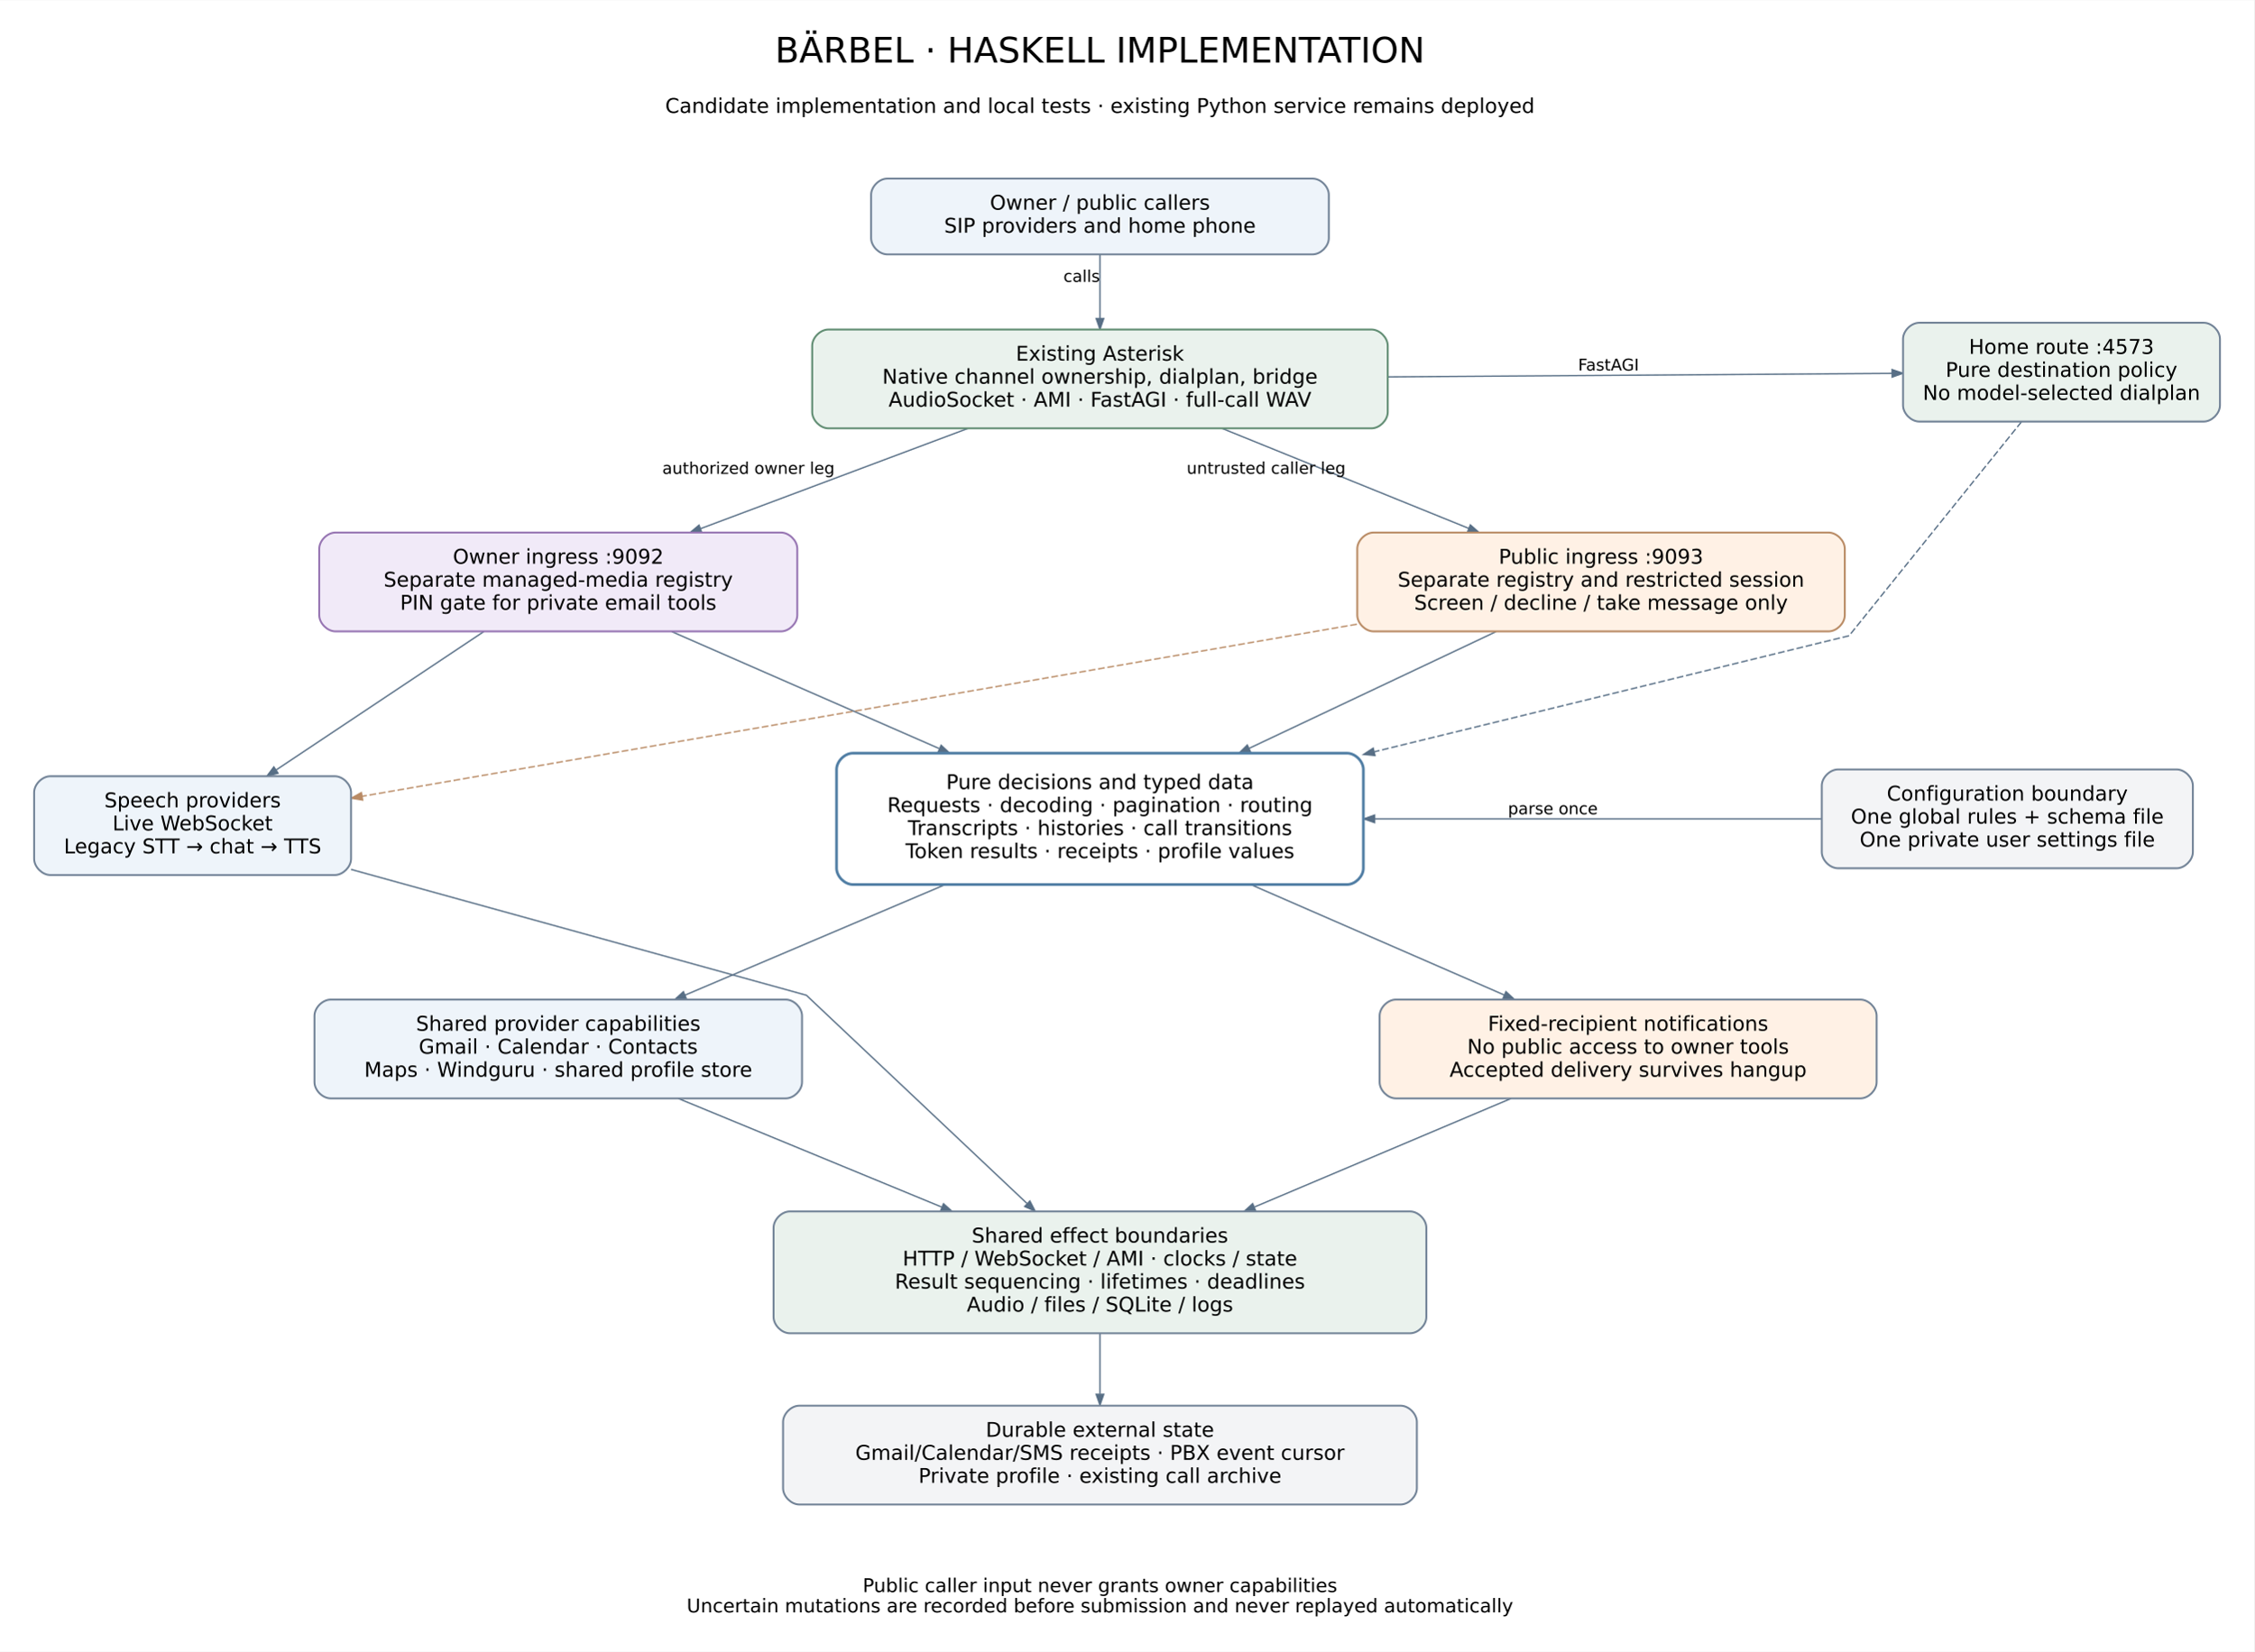
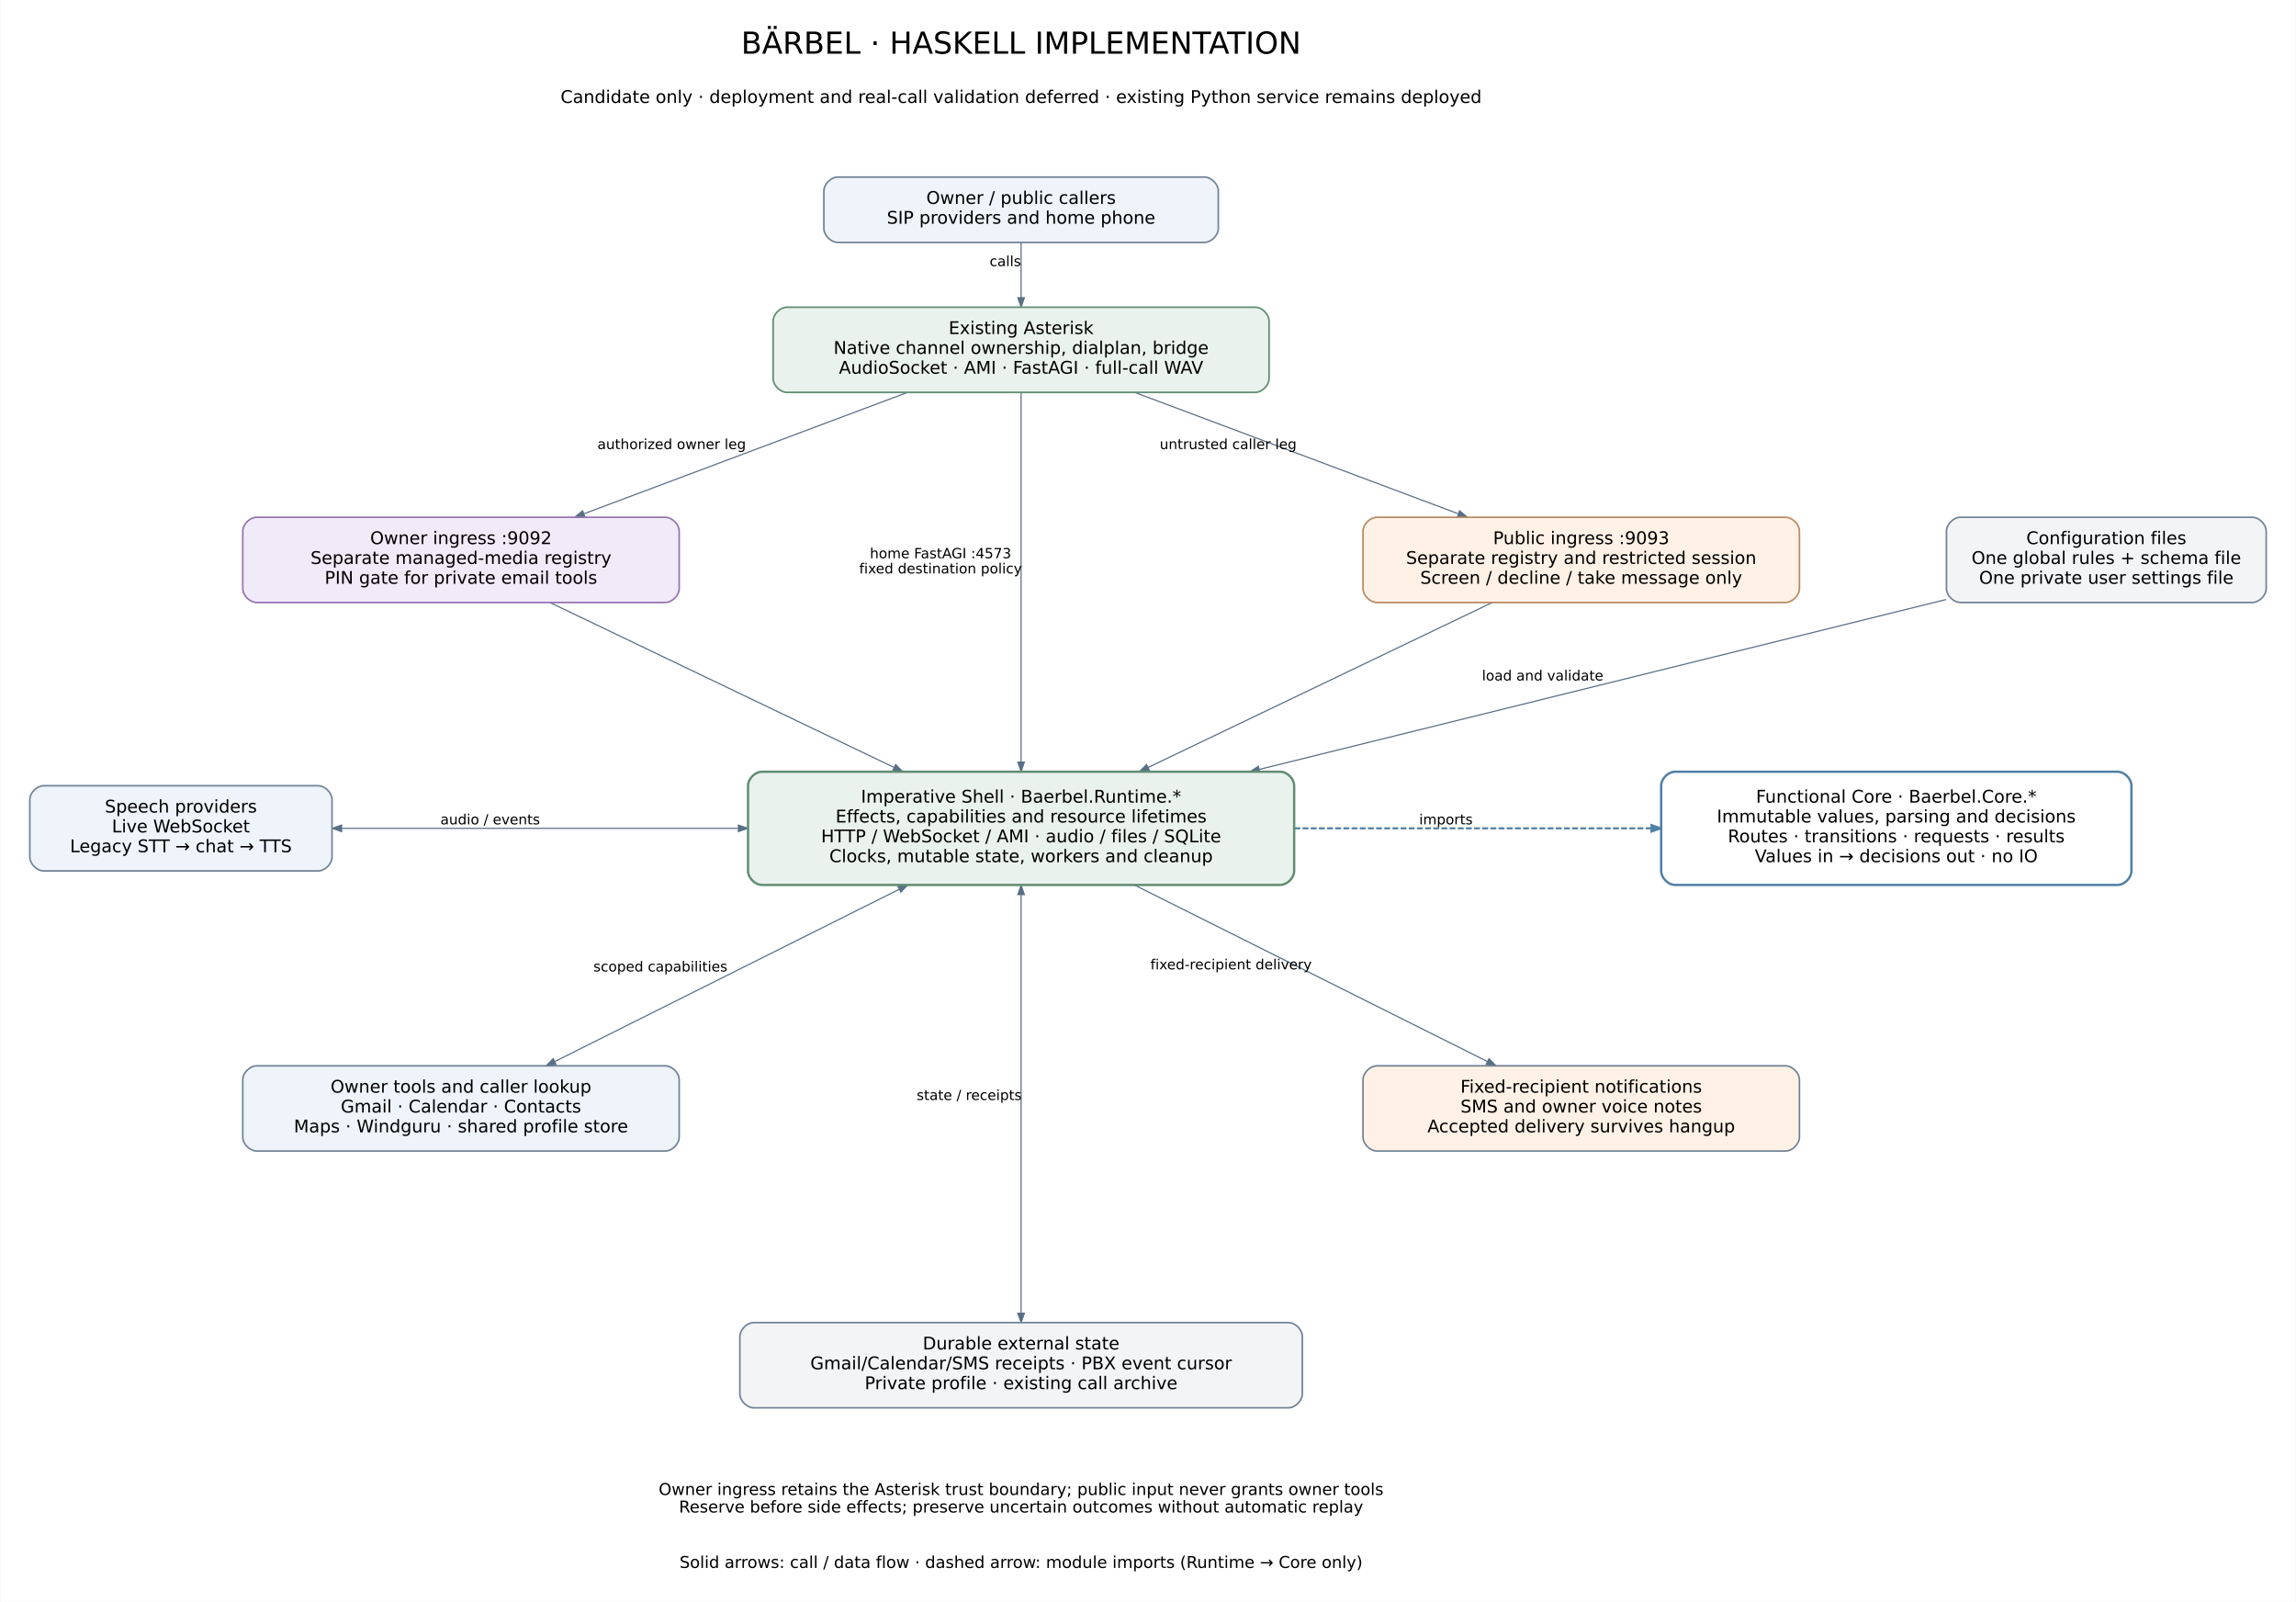
- <svg xmlns="http://www.w3.org/2000/svg" width="1664pt" height="1220pt" viewBox="0.00 0.00 1664.40 1219.90">
-   <g id="graph0" class="graph" transform="scale(1 1) rotate(0) translate(25.2 1194.7)">
-     <polygon fill="#ffffff" stroke="transparent" points="-25.2,25.2 -25.2,-1194.7 1639.2,-1194.7 1639.2,25.2 -25.2,25.2" />
+ <svg xmlns="http://www.w3.org/2000/svg" width="1967pt" height="1372pt" viewBox="0.00 0.00 1966.90 1372.40">
+   <g id="graph0" class="graph" transform="scale(1 1) rotate(0) translate(25.2 1347.2)">
+     <polygon fill="#ffffff" stroke="transparent" points="-25.2,25.2 -25.2,-1347.2 1941.7,-1347.2 1941.7,25.2 -25.2,25.2" />
    <g id="edge1" class="edge">
-       <path fill="none" stroke="#586f86" d="M787,-1006.87C787,-992.83 787,-975.51 787,-959.7" />
-       <polygon fill="#586f86" stroke="#586f86" points="789.8,-959.6 787,-951.6 784.2,-959.6 789.8,-959.6" />
-       <text text-anchor="middle" x="773.5" y="-986.68" font-family="DejaVu Sans" font-size="12.00">calls</text>
+       <path fill="none" stroke="#586f86" d="M849.5,-1139.37C849.5,-1125.33 849.5,-1108.01 849.5,-1092.2" />
+       <polygon fill="#586f86" stroke="#586f86" points="852.3,-1092.1 849.5,-1084.1 846.7,-1092.1 852.3,-1092.1" />
+       <text text-anchor="middle" x="836" y="-1119.18" font-family="DejaVu Sans" font-size="12.00">calls</text>
    </g>
    <g id="edge2" class="edge">
-       <path fill="none" stroke="#586f86" d="M689.66,-878.5C629.89,-856.09 553.35,-827.38 492.19,-804.45" />
-       <polygon fill="#586f86" stroke="#586f86" points="492.9,-801.72 484.43,-801.54 490.94,-806.97 492.9,-801.72" />
-       <text text-anchor="middle" x="527.42" y="-844.87" font-family="DejaVu Sans" font-size="12.00">authorized owner leg</text>
+       <path fill="none" stroke="#586f86" d="M752.08,-1010.97C671.64,-980.8 557.69,-938.07 475.09,-907.1" />
+       <polygon fill="#586f86" stroke="#586f86" points="475.67,-904.32 467.2,-904.14 473.7,-909.57 475.67,-904.32" />
+       <text text-anchor="middle" x="550.08" y="-962.43" font-family="DejaVu Sans" font-size="12.00">authorized owner leg</text>
    </g>
    <g id="edge3" class="edge">
-       <path fill="none" stroke="#586f86" d="M877.04,-878.5C932.21,-856.13 1002.84,-827.5 1059.35,-804.59" />
-       <polygon fill="#586f86" stroke="#586f86" points="1060.52,-807.14 1066.88,-801.54 1058.41,-801.95 1060.52,-807.14" />
-       <text text-anchor="middle" x="909.7" y="-844.94" font-family="DejaVu Sans" font-size="12.00">untrusted caller leg</text>
+       <path fill="none" stroke="#586f86" d="M946.92,-1010.97C1027.36,-980.8 1141.31,-938.07 1223.91,-907.1" />
+       <polygon fill="#586f86" stroke="#586f86" points="1225.3,-909.57 1231.8,-904.14 1223.33,-904.32 1225.3,-909.57" />
+       <text text-anchor="middle" x="1026.92" y="-962.43" font-family="DejaVu Sans" font-size="12.00">untrusted caller leg</text>
    </g>
    <g id="edge4" class="edge">
-       <path fill="none" stroke="#586f86" d="M999.54,-916.5C1120.86,-917.35 1268.79,-918.39 1371.66,-919.12" />
-       <polygon fill="#586f86" stroke="#586f86" points="1371.89,-921.92 1379.91,-919.18 1371.93,-916.32 1371.89,-921.92" />
-       <text text-anchor="middle" x="1162.6" y="-921.21" font-family="DejaVu Sans" font-size="12.00">FastAGI</text>
+       <path fill="none" stroke="#586f86" d="M849.5,-1010.75C849.5,-938.97 849.5,-779.68 849.5,-694.24" />
+       <polygon fill="#586f86" stroke="#586f86" points="852.3,-694.21 849.5,-686.21 846.7,-694.21 852.3,-694.21" />
+       <text text-anchor="middle" x="780.5" y="-868.9" font-family="DejaVu Sans" font-size="12.00">home FastAGI :4573</text>
+       <text text-anchor="middle" x="780.5" y="-855.9" font-family="DejaVu Sans" font-size="12.00">fixed destination policy</text>
    </g>
    <g id="edge5" class="edge">
-       <path fill="none" stroke="#586f86" d="M470.85,-728.31C528.09,-703.27 604.75,-669.74 668.24,-641.96" />
-       <polygon fill="#586f86" stroke="#586f86" points="669.71,-644.37 675.92,-638.6 667.47,-639.24 669.71,-644.37" />
+       <path fill="none" stroke="#586f86" d="M445.82,-830.93C525.4,-792.8 650.84,-732.69 740.77,-689.6" />
+       <polygon fill="#586f86" stroke="#586f86" points="741.99,-692.12 747.99,-686.14 739.57,-687.07 741.99,-692.12" />
+     </g>
+     <g id="edge6" class="edge">
+       <path fill="none" stroke="#586f86" d="M1253.18,-830.93C1173.6,-792.8 1048.16,-732.69 958.23,-689.6" />
+       <polygon fill="#586f86" stroke="#586f86" points="959.43,-687.07 951.01,-686.14 957.01,-692.12 959.43,-687.07" />
+     </g>
+     <g id="edge7" class="edge">
+       <path fill="none" stroke="#527fa5" stroke-width="1.8" stroke-dasharray="5,2" d="M1083.72,-637.5C1181.55,-637.5 1294.33,-637.5 1389.44,-637.5" />
+       <polygon fill="#527fa5" stroke="#527fa5" stroke-width="1.8" points="1389.71,-640.3 1397.71,-637.5 1389.71,-634.7 1389.71,-640.3" />
+       <text text-anchor="middle" x="1213.58" y="-640.9" font-family="DejaVu Sans" font-size="12.00">imports</text>
    </g>
    <g id="edge8" class="edge">
-       <path fill="none" stroke="#586f86" d="M332.04,-728.36C287.51,-698.67 224.8,-656.86 178.58,-626.05" />
-       <polygon fill="#586f86" stroke="#586f86" points="180.1,-623.7 171.89,-621.59 176.99,-628.36 180.1,-623.7" />
-     </g>
-     <g id="edge6" class="edge">
-       <path fill="none" stroke="#586f86" d="M1079.44,-728.31C1026.6,-703.32 955.87,-669.87 897.21,-642.13" />
-       <polygon fill="#586f86" stroke="#586f86" points="898.18,-639.49 889.75,-638.6 895.79,-644.55 898.18,-639.49" />
+       <path fill="none" stroke="#586f86" d="M606.89,-637.5C493.71,-637.5 363.14,-637.5 267.19,-637.5" />
+       <polygon fill="#586f86" stroke="#586f86" points="607.24,-640.3 615.24,-637.5 607.24,-634.7 607.24,-640.3" />
+       <polygon fill="#586f86" stroke="#586f86" points="267.18,-634.7 259.18,-637.5 267.18,-640.3 267.18,-634.7" />
+       <text text-anchor="middle" x="394.54" y="-640.9" font-family="DejaVu Sans" font-size="12.00">audio / events</text>
    </g>
    <g id="edge9" class="edge">
-       <path fill="none" stroke="#b98b65" stroke-dasharray="5,2" d="M976.74,-733.8C766.73,-697.45 425.26,-638.35 242.25,-606.68" />
-       <polygon fill="#b98b65" stroke="#b98b65" points="242.56,-603.89 234.2,-605.28 241.6,-609.41 242.56,-603.89" />
-     </g>
-     <g id="edge7" class="edge">
-       <path fill="none" stroke="#586f86" stroke-dasharray="5,2" d="M1467.51,-883.38C1422.09,-826.98 1340.2,-725.3 1340.2,-725.3 1340.2,-725.3 1147.54,-678.18 989.62,-639.56" />
-       <polygon fill="#586f86" stroke="#586f86" points="990.08,-636.79 981.65,-637.61 988.75,-642.23 990.08,-636.79" />
+       <path fill="none" stroke="#586f86" d="M745.03,-585.26C656.31,-540.9 530.84,-478.17 449.81,-437.66" />
+       <polygon fill="#586f86" stroke="#586f86" points="743.96,-587.86 752.36,-588.93 746.46,-582.85 743.96,-587.86" />
+       <polygon fill="#586f86" stroke="#586f86" points="451.01,-435.12 442.6,-434.05 448.5,-440.13 451.01,-435.12" />
+       <text text-anchor="middle" x="540.42" y="-514.86" font-family="DejaVu Sans" font-size="12.00">scoped capabilities</text>
    </g>
    <g id="edge10" class="edge">
-       <path fill="none" stroke="#586f86" d="M672.64,-541.4C611.88,-515.57 538.11,-484.22 480.76,-459.85" />
-       <polygon fill="#586f86" stroke="#586f86" points="481.59,-457.16 473.14,-456.61 479.4,-462.31 481.59,-457.16" />
+       <path fill="none" stroke="#586f86" d="M946.64,-588.93C1035.67,-544.41 1165.96,-479.27 1249.24,-437.63" />
+       <polygon fill="#586f86" stroke="#586f86" points="1250.5,-440.13 1256.4,-434.05 1247.99,-435.12 1250.5,-440.13" />
+       <text text-anchor="middle" x="1029.44" y="-516.68" font-family="DejaVu Sans" font-size="12.00">fixed-recipient delivery</text>
    </g>
    <g id="edge11" class="edge">
-       <path fill="none" stroke="#586f86" d="M898.5,-541.4C957.74,-515.57 1029.67,-484.22 1085.58,-459.85" />
-       <polygon fill="#586f86" stroke="#586f86" points="1086.8,-462.37 1093.02,-456.61 1084.56,-457.24 1086.8,-462.37" />
-     </g>
-     <g id="edge15" class="edge">
-       <path fill="none" stroke="#586f86" d="M234,-552.65C368.29,-515.52 570.2,-459.7 570.2,-459.7 570.2,-459.7 668.84,-366.56 733.05,-305.94" />
-       <polygon fill="#586f86" stroke="#586f86" points="735.26,-307.7 739.15,-300.18 731.41,-303.63 735.26,-307.7" />
-     </g>
-     <g id="edge13" class="edge">
-       <path fill="none" stroke="#586f86" d="M475.77,-383.38C533.06,-359.75 608.19,-328.76 670.28,-303.15" />
-       <polygon fill="#586f86" stroke="#586f86" points="671.46,-305.69 677.79,-300.05 669.33,-300.51 671.46,-305.69" />
-     </g>
-     <g id="edge14" class="edge">
-       <path fill="none" stroke="#586f86" d="M1090.45,-383.38C1034.71,-359.8 961.64,-328.89 901.17,-303.3" />
-       <polygon fill="#586f86" stroke="#586f86" points="901.94,-300.59 893.48,-300.05 899.76,-305.75 901.94,-300.59" />
-     </g>
-     <g id="edge16" class="edge">
-       <path fill="none" stroke="#586f86" d="M787,-209.67C787,-195.33 787,-179.48 787,-165.15" />
-       <polygon fill="#586f86" stroke="#586f86" points="789.8,-164.91 787,-156.91 784.2,-164.91 789.8,-164.91" />
+       <path fill="none" stroke="#586f86" d="M849.5,-580.58C849.5,-487.86 849.5,-306.14 849.5,-222.09" />
+       <polygon fill="#586f86" stroke="#586f86" points="846.7,-580.71 849.5,-588.71 852.3,-580.71 846.7,-580.71" />
+       <polygon fill="#586f86" stroke="#586f86" points="852.3,-222.03 849.5,-214.03 846.7,-222.03 852.3,-222.03" />
+       <text text-anchor="middle" x="805" y="-404.73" font-family="DejaVu Sans" font-size="12.00">state / receipts</text>
    </g>
    <g id="edge12" class="edge">
-       <path fill="none" stroke="#586f86" d="M1319.8,-590C1224.84,-590 1096.84,-590 990.1,-590" />
-       <polygon fill="#586f86" stroke="#586f86" points="989.81,-587.2 981.81,-590 989.81,-592.8 989.81,-587.2" />
-       <text text-anchor="middle" x="1121.45" y="-593.4" font-family="DejaVu Sans" font-size="12.00">parse once</text>
+       <path fill="none" stroke="#586f86" d="M1642.28,-833.56C1486.94,-795.15 1232.32,-732.18 1053.65,-687.99" />
+       <polygon fill="#586f86" stroke="#586f86" points="1054.17,-685.23 1045.73,-686.03 1052.83,-690.67 1054.17,-685.23" />
+       <text text-anchor="middle" x="1296.46" y="-764.18" font-family="DejaVu Sans" font-size="12.00">load and validate</text>
    </g>
    <g id="node1" class="node">
-       <text text-anchor="middle" x="787" y="-1148.7" font-family="DejaVu Sans" font-size="26.00">BÄRBEL · HASKELL IMPLEMENTATION</text>
+       <text text-anchor="middle" x="849.5" y="-1301.2" font-family="DejaVu Sans" font-size="26.00">BÄRBEL · HASKELL IMPLEMENTATION</text>
    </g>
    <g id="node2" class="node">
-       <text text-anchor="middle" x="787" y="-1111.5" font-family="DejaVu Sans" font-size="15.00">Candidate implementation and local tests · existing Python service remains deployed</text>
+       <text text-anchor="middle" x="849.5" y="-1259" font-family="DejaVu Sans" font-size="15.00">Candidate only · deployment and real-call validation deferred · existing Python service remains deployed</text>
    </g>
    <g id="node3" class="node">
-       <path fill="#eef4fa" stroke="#728397" stroke-width="1.4" d="M944,-1063C944,-1063 630,-1063 630,-1063 624,-1063 618,-1057 618,-1051 618,-1051 618,-1019 618,-1019 618,-1013 624,-1007 630,-1007 630,-1007 944,-1007 944,-1007 950,-1007 956,-1013 956,-1019 956,-1019 956,-1051 956,-1051 956,-1057 950,-1063 944,-1063" />
-       <text text-anchor="middle" x="787" y="-1040" font-family="DejaVu Sans" font-size="15.00">Owner / public callers</text>
-       <text text-anchor="middle" x="787" y="-1023" font-family="DejaVu Sans" font-size="15.00">SIP providers and home phone</text>
+       <path fill="#eef4fa" stroke="#728397" stroke-width="1.4" d="M1006.5,-1195.5C1006.5,-1195.5 692.5,-1195.5 692.5,-1195.5 686.5,-1195.5 680.5,-1189.5 680.5,-1183.5 680.5,-1183.5 680.5,-1151.5 680.5,-1151.5 680.5,-1145.5 686.5,-1139.5 692.5,-1139.5 692.5,-1139.5 1006.5,-1139.5 1006.5,-1139.5 1012.5,-1139.5 1018.5,-1145.5 1018.5,-1151.5 1018.5,-1151.5 1018.5,-1183.5 1018.5,-1183.5 1018.5,-1189.5 1012.5,-1195.5 1006.5,-1195.5" />
+       <text text-anchor="middle" x="849.5" y="-1172.5" font-family="DejaVu Sans" font-size="15.00">Owner / public callers</text>
+       <text text-anchor="middle" x="849.5" y="-1155.5" font-family="DejaVu Sans" font-size="15.00">SIP providers and home phone</text>
    </g>
    <g id="node4" class="node">
-       <path fill="#eaf2ed" stroke="#618d73" stroke-width="1.4" d="M987.5,-951.5C987.5,-951.5 586.5,-951.5 586.5,-951.5 580.5,-951.5 574.5,-945.5 574.5,-939.5 574.5,-939.5 574.5,-890.5 574.5,-890.5 574.5,-884.5 580.5,-878.5 586.5,-878.5 586.5,-878.5 987.5,-878.5 987.5,-878.5 993.5,-878.5 999.5,-884.5 999.5,-890.5 999.5,-890.5 999.5,-939.5 999.5,-939.5 999.5,-945.5 993.5,-951.5 987.5,-951.5" />
-       <text text-anchor="middle" x="787" y="-928.5" font-family="DejaVu Sans" font-size="15.00">Existing Asterisk</text>
-       <text text-anchor="middle" x="787" y="-911.5" font-family="DejaVu Sans" font-size="15.00">Native channel ownership, dialplan, bridge</text>
-       <text text-anchor="middle" x="787" y="-894.5" font-family="DejaVu Sans" font-size="15.00">AudioSocket · AMI · FastAGI · full-call WAV</text>
+       <path fill="#eaf2ed" stroke="#618d73" stroke-width="1.4" d="M1050,-1084C1050,-1084 649,-1084 649,-1084 643,-1084 637,-1078 637,-1072 637,-1072 637,-1023 637,-1023 637,-1017 643,-1011 649,-1011 649,-1011 1050,-1011 1050,-1011 1056,-1011 1062,-1017 1062,-1023 1062,-1023 1062,-1072 1062,-1072 1062,-1078 1056,-1084 1050,-1084" />
+       <text text-anchor="middle" x="849.5" y="-1061" font-family="DejaVu Sans" font-size="15.00">Existing Asterisk</text>
+       <text text-anchor="middle" x="849.5" y="-1044" font-family="DejaVu Sans" font-size="15.00">Native channel ownership, dialplan, bridge</text>
+       <text text-anchor="middle" x="849.5" y="-1027" font-family="DejaVu Sans" font-size="15.00">AudioSocket · AMI · FastAGI · full-call WAV</text>
    </g>
    <g id="node5" class="node">
-       <path fill="#f1eaf8" stroke="#9674b2" stroke-width="1.4" d="M551.5,-801.5C551.5,-801.5 222.5,-801.5 222.5,-801.5 216.5,-801.5 210.5,-795.5 210.5,-789.5 210.5,-789.5 210.5,-740.5 210.5,-740.5 210.5,-734.5 216.5,-728.5 222.5,-728.5 222.5,-728.5 551.5,-728.5 551.5,-728.5 557.5,-728.5 563.5,-734.5 563.5,-740.5 563.5,-740.5 563.5,-789.5 563.5,-789.5 563.5,-795.5 557.5,-801.5 551.5,-801.5" />
-       <text text-anchor="middle" x="387" y="-778.5" font-family="DejaVu Sans" font-size="15.00">Owner ingress :9092</text>
-       <text text-anchor="middle" x="387" y="-761.5" font-family="DejaVu Sans" font-size="15.00">Separate managed-media registry</text>
-       <text text-anchor="middle" x="387" y="-744.5" font-family="DejaVu Sans" font-size="15.00">PIN gate for private email tools</text>
+       <path fill="#f1eaf8" stroke="#9674b2" stroke-width="1.4" d="M544.5,-904C544.5,-904 194.5,-904 194.5,-904 188.5,-904 182.5,-898 182.5,-892 182.5,-892 182.5,-843 182.5,-843 182.5,-837 188.5,-831 194.5,-831 194.5,-831 544.5,-831 544.5,-831 550.5,-831 556.5,-837 556.5,-843 556.5,-843 556.5,-892 556.5,-892 556.5,-898 550.5,-904 544.5,-904" />
+       <text text-anchor="middle" x="369.5" y="-881" font-family="DejaVu Sans" font-size="15.00">Owner ingress :9092</text>
+       <text text-anchor="middle" x="369.5" y="-864" font-family="DejaVu Sans" font-size="15.00">Separate managed-media registry</text>
+       <text text-anchor="middle" x="369.5" y="-847" font-family="DejaVu Sans" font-size="15.00">PIN gate for private email tools</text>
    </g>
    <g id="node6" class="node">
-       <path fill="#fff1e5" stroke="#b98b65" stroke-width="1.4" d="M1325,-801.5C1325,-801.5 989,-801.5 989,-801.5 983,-801.5 977,-795.5 977,-789.5 977,-789.5 977,-740.5 977,-740.5 977,-734.5 983,-728.5 989,-728.5 989,-728.5 1325,-728.5 1325,-728.5 1331,-728.5 1337,-734.5 1337,-740.5 1337,-740.5 1337,-789.5 1337,-789.5 1337,-795.5 1331,-801.5 1325,-801.5" />
-       <text text-anchor="middle" x="1157" y="-778.5" font-family="DejaVu Sans" font-size="15.00">Public ingress :9093</text>
-       <text text-anchor="middle" x="1157" y="-761.5" font-family="DejaVu Sans" font-size="15.00">Separate registry and restricted session</text>
-       <text text-anchor="middle" x="1157" y="-744.5" font-family="DejaVu Sans" font-size="15.00">Screen / decline / take message only</text>
+       <path fill="#fff1e5" stroke="#b98b65" stroke-width="1.4" d="M1504.5,-904C1504.5,-904 1154.5,-904 1154.5,-904 1148.5,-904 1142.5,-898 1142.5,-892 1142.5,-892 1142.5,-843 1142.5,-843 1142.5,-837 1148.5,-831 1154.5,-831 1154.5,-831 1504.5,-831 1504.5,-831 1510.5,-831 1516.5,-837 1516.5,-843 1516.5,-843 1516.5,-892 1516.5,-892 1516.5,-898 1510.5,-904 1504.5,-904" />
+       <text text-anchor="middle" x="1329.5" y="-881" font-family="DejaVu Sans" font-size="15.00">Public ingress :9093</text>
+       <text text-anchor="middle" x="1329.5" y="-864" font-family="DejaVu Sans" font-size="15.00">Separate registry and restricted session</text>
+       <text text-anchor="middle" x="1329.5" y="-847" font-family="DejaVu Sans" font-size="15.00">Screen / decline / take message only</text>
    </g>
    <g id="node7" class="node">
-       <path fill="#eaf2ed" stroke="#728397" stroke-width="1.4" d="M1602,-956.5C1602,-956.5 1392,-956.5 1392,-956.5 1386,-956.5 1380,-950.5 1380,-944.5 1380,-944.5 1380,-895.5 1380,-895.5 1380,-889.5 1386,-883.5 1392,-883.5 1392,-883.5 1602,-883.5 1602,-883.5 1608,-883.5 1614,-889.5 1614,-895.5 1614,-895.5 1614,-944.5 1614,-944.5 1614,-950.5 1608,-956.5 1602,-956.5" />
-       <text text-anchor="middle" x="1497" y="-933.5" font-family="DejaVu Sans" font-size="15.00">Home route :4573</text>
-       <text text-anchor="middle" x="1497" y="-916.5" font-family="DejaVu Sans" font-size="15.00">Pure destination policy</text>
-       <text text-anchor="middle" x="1497" y="-899.5" font-family="DejaVu Sans" font-size="15.00">No model-selected dialplan</text>
+       <path fill="#eaf2ed" stroke="#618d73" stroke-width="2" d="M1071.5,-686C1071.5,-686 627.5,-686 627.5,-686 621.5,-686 615.5,-680 615.5,-674 615.5,-674 615.5,-601 615.5,-601 615.5,-595 621.5,-589 627.5,-589 627.5,-589 1071.5,-589 1071.5,-589 1077.5,-589 1083.5,-595 1083.5,-601 1083.5,-601 1083.5,-674 1083.5,-674 1083.5,-680 1077.5,-686 1071.5,-686" />
+       <text text-anchor="middle" x="849.5" y="-659.5" font-family="DejaVu Sans" font-size="15.00">Imperative Shell · Baerbel.Runtime.*</text>
+       <text text-anchor="middle" x="849.5" y="-642.5" font-family="DejaVu Sans" font-size="15.00">Effects, capabilities and resource lifetimes</text>
+       <text text-anchor="middle" x="849.5" y="-625.5" font-family="DejaVu Sans" font-size="15.00">HTTP / WebSocket / AMI · audio / files / SQLite</text>
+       <text text-anchor="middle" x="849.5" y="-608.5" font-family="DejaVu Sans" font-size="15.00">Clocks, mutable state, workers and cleanup</text>
    </g>
    <g id="node8" class="node">
-       <path fill="#ffffff" stroke="#527fa5" stroke-width="2" d="M969.5,-638.5C969.5,-638.5 604.5,-638.5 604.5,-638.5 598.5,-638.5 592.5,-632.5 592.5,-626.5 592.5,-626.5 592.5,-553.5 592.5,-553.5 592.5,-547.5 598.5,-541.5 604.5,-541.5 604.5,-541.5 969.5,-541.5 969.5,-541.5 975.5,-541.5 981.5,-547.5 981.5,-553.5 981.5,-553.5 981.5,-626.5 981.5,-626.5 981.5,-632.5 975.5,-638.5 969.5,-638.5" />
-       <text text-anchor="middle" x="787" y="-612" font-family="DejaVu Sans" font-size="15.00">Pure decisions and typed data</text>
-       <text text-anchor="middle" x="787" y="-595" font-family="DejaVu Sans" font-size="15.00">Requests · decoding · pagination · routing</text>
-       <text text-anchor="middle" x="787" y="-578" font-family="DejaVu Sans" font-size="15.00">Transcripts · histories · call transitions</text>
-       <text text-anchor="middle" x="787" y="-561" font-family="DejaVu Sans" font-size="15.00">Token results · receipts · profile values</text>
+       <path fill="#ffffff" stroke="#527fa5" stroke-width="2" d="M1789,-686C1789,-686 1410,-686 1410,-686 1404,-686 1398,-680 1398,-674 1398,-674 1398,-601 1398,-601 1398,-595 1404,-589 1410,-589 1410,-589 1789,-589 1789,-589 1795,-589 1801,-595 1801,-601 1801,-601 1801,-674 1801,-674 1801,-680 1795,-686 1789,-686" />
+       <text text-anchor="middle" x="1599.5" y="-659.5" font-family="DejaVu Sans" font-size="15.00">Functional Core · Baerbel.Core.*</text>
+       <text text-anchor="middle" x="1599.5" y="-642.5" font-family="DejaVu Sans" font-size="15.00">Immutable values, parsing and decisions</text>
+       <text text-anchor="middle" x="1599.5" y="-625.5" font-family="DejaVu Sans" font-size="15.00">Routes · transitions · requests · results</text>
+       <text text-anchor="middle" x="1599.5" y="-608.5" font-family="DejaVu Sans" font-size="15.00">Values in → decisions out · no IO</text>
    </g>
    <g id="node9" class="node">
-       <path fill="#eef4fa" stroke="#728397" stroke-width="1.4" d="M222,-621.5C222,-621.5 12,-621.5 12,-621.5 6,-621.5 0,-615.5 0,-609.5 0,-609.5 0,-560.5 0,-560.5 0,-554.5 6,-548.5 12,-548.5 12,-548.5 222,-548.5 222,-548.5 228,-548.5 234,-554.5 234,-560.5 234,-560.5 234,-609.5 234,-609.5 234,-615.5 228,-621.5 222,-621.5" />
-       <text text-anchor="middle" x="117" y="-598.5" font-family="DejaVu Sans" font-size="15.00">Speech providers</text>
-       <text text-anchor="middle" x="117" y="-581.5" font-family="DejaVu Sans" font-size="15.00">Live WebSocket</text>
-       <text text-anchor="middle" x="117" y="-564.5" font-family="DejaVu Sans" font-size="15.00">Legacy STT → chat → TTS</text>
+       <path fill="#eef4fa" stroke="#728397" stroke-width="1.4" d="M247,-674C247,-674 12,-674 12,-674 6,-674 0,-668 0,-662 0,-662 0,-613 0,-613 0,-607 6,-601 12,-601 12,-601 247,-601 247,-601 253,-601 259,-607 259,-613 259,-613 259,-662 259,-662 259,-668 253,-674 247,-674" />
+       <text text-anchor="middle" x="129.5" y="-651" font-family="DejaVu Sans" font-size="15.00">Speech providers</text>
+       <text text-anchor="middle" x="129.5" y="-634" font-family="DejaVu Sans" font-size="15.00">Live WebSocket</text>
+       <text text-anchor="middle" x="129.5" y="-617" font-family="DejaVu Sans" font-size="15.00">Legacy STT → chat → TTS</text>
    </g>
    <g id="node10" class="node">
-       <path fill="#eef4fa" stroke="#728397" stroke-width="1.4" d="M555,-456.5C555,-456.5 219,-456.5 219,-456.5 213,-456.5 207,-450.5 207,-444.5 207,-444.5 207,-395.5 207,-395.5 207,-389.5 213,-383.5 219,-383.5 219,-383.5 555,-383.5 555,-383.5 561,-383.5 567,-389.5 567,-395.5 567,-395.5 567,-444.5 567,-444.5 567,-450.5 561,-456.5 555,-456.5" />
-       <text text-anchor="middle" x="387" y="-433.5" font-family="DejaVu Sans" font-size="15.00">Shared provider capabilities</text>
-       <text text-anchor="middle" x="387" y="-416.5" font-family="DejaVu Sans" font-size="15.00">Gmail · Calendar · Contacts</text>
-       <text text-anchor="middle" x="387" y="-399.5" font-family="DejaVu Sans" font-size="15.00">Maps · Windguru · shared profile store</text>
+       <path fill="#eef4fa" stroke="#728397" stroke-width="1.4" d="M544.5,-434C544.5,-434 194.5,-434 194.5,-434 188.5,-434 182.5,-428 182.5,-422 182.5,-422 182.5,-373 182.5,-373 182.5,-367 188.5,-361 194.5,-361 194.5,-361 544.5,-361 544.5,-361 550.5,-361 556.5,-367 556.5,-373 556.5,-373 556.5,-422 556.5,-422 556.5,-428 550.5,-434 544.5,-434" />
+       <text text-anchor="middle" x="369.5" y="-411" font-family="DejaVu Sans" font-size="15.00">Owner tools and caller lookup</text>
+       <text text-anchor="middle" x="369.5" y="-394" font-family="DejaVu Sans" font-size="15.00">Gmail · Calendar · Contacts</text>
+       <text text-anchor="middle" x="369.5" y="-377" font-family="DejaVu Sans" font-size="15.00">Maps · Windguru · shared profile store</text>
    </g>
    <g id="node11" class="node">
-       <path fill="#fff1e5" stroke="#728397" stroke-width="1.4" d="M1348.5,-456.5C1348.5,-456.5 1005.5,-456.5 1005.5,-456.5 999.5,-456.5 993.5,-450.5 993.5,-444.5 993.5,-444.5 993.5,-395.5 993.5,-395.5 993.5,-389.5 999.5,-383.5 1005.5,-383.5 1005.5,-383.5 1348.5,-383.5 1348.5,-383.5 1354.5,-383.5 1360.5,-389.5 1360.5,-395.5 1360.5,-395.5 1360.5,-444.5 1360.5,-444.5 1360.5,-450.5 1354.5,-456.5 1348.5,-456.5" />
-       <text text-anchor="middle" x="1177" y="-433.5" font-family="DejaVu Sans" font-size="15.00">Fixed-recipient notifications</text>
-       <text text-anchor="middle" x="1177" y="-416.5" font-family="DejaVu Sans" font-size="15.00">No public access to owner tools</text>
-       <text text-anchor="middle" x="1177" y="-399.5" font-family="DejaVu Sans" font-size="15.00">Accepted delivery survives hangup</text>
+       <path fill="#fff1e5" stroke="#728397" stroke-width="1.4" d="M1504.5,-434C1504.5,-434 1154.5,-434 1154.5,-434 1148.5,-434 1142.5,-428 1142.5,-422 1142.5,-422 1142.5,-373 1142.5,-373 1142.5,-367 1148.5,-361 1154.5,-361 1154.5,-361 1504.5,-361 1504.5,-361 1510.5,-361 1516.5,-367 1516.5,-373 1516.5,-373 1516.5,-422 1516.5,-422 1516.5,-428 1510.5,-434 1504.5,-434" />
+       <text text-anchor="middle" x="1329.5" y="-411" font-family="DejaVu Sans" font-size="15.00">Fixed-recipient notifications</text>
+       <text text-anchor="middle" x="1329.5" y="-394" font-family="DejaVu Sans" font-size="15.00">SMS and owner voice notes</text>
+       <text text-anchor="middle" x="1329.5" y="-377" font-family="DejaVu Sans" font-size="15.00">Accepted delivery survives hangup</text>
    </g>
    <g id="node12" class="node">
-       <path fill="#eaf2ed" stroke="#728397" stroke-width="1.4" d="M1016,-300C1016,-300 558,-300 558,-300 552,-300 546,-294 546,-288 546,-288 546,-222 546,-222 546,-216 552,-210 558,-210 558,-210 1016,-210 1016,-210 1022,-210 1028,-216 1028,-222 1028,-222 1028,-288 1028,-288 1028,-294 1022,-300 1016,-300" />
-       <text text-anchor="middle" x="787" y="-277" font-family="DejaVu Sans" font-size="15.00">Shared effect boundaries</text>
-       <text text-anchor="middle" x="787" y="-260" font-family="DejaVu Sans" font-size="15.00">HTTP / WebSocket / AMI · clocks / state</text>
-       <text text-anchor="middle" x="787" y="-243" font-family="DejaVu Sans" font-size="15.00">Result sequencing · lifetimes · deadlines</text>
-       <text text-anchor="middle" x="787" y="-226" font-family="DejaVu Sans" font-size="15.00">Audio / files / SQLite / logs</text>
+       <path fill="#f3f4f6" stroke="#728397" stroke-width="1.4" d="M1078.5,-214C1078.5,-214 620.5,-214 620.5,-214 614.5,-214 608.5,-208 608.5,-202 608.5,-202 608.5,-153 608.5,-153 608.5,-147 614.5,-141 620.5,-141 620.5,-141 1078.5,-141 1078.5,-141 1084.5,-141 1090.5,-147 1090.5,-153 1090.5,-153 1090.5,-202 1090.5,-202 1090.5,-208 1084.5,-214 1078.5,-214" />
+       <text text-anchor="middle" x="849.5" y="-191" font-family="DejaVu Sans" font-size="15.00">Durable external state</text>
+       <text text-anchor="middle" x="849.5" y="-174" font-family="DejaVu Sans" font-size="15.00">Gmail/Calendar/SMS receipts · PBX event cursor</text>
+       <text text-anchor="middle" x="849.5" y="-157" font-family="DejaVu Sans" font-size="15.00">Private profile · existing call archive</text>
    </g>
    <g id="node13" class="node">
-       <path fill="#f3f4f6" stroke="#728397" stroke-width="1.4" d="M1009,-156.5C1009,-156.5 565,-156.5 565,-156.5 559,-156.5 553,-150.5 553,-144.5 553,-144.5 553,-95.5 553,-95.5 553,-89.5 559,-83.5 565,-83.5 565,-83.5 1009,-83.5 1009,-83.5 1015,-83.5 1021,-89.5 1021,-95.5 1021,-95.5 1021,-144.5 1021,-144.5 1021,-150.5 1015,-156.5 1009,-156.5" />
-       <text text-anchor="middle" x="787" y="-133.5" font-family="DejaVu Sans" font-size="15.00">Durable external state</text>
-       <text text-anchor="middle" x="787" y="-116.5" font-family="DejaVu Sans" font-size="15.00">Gmail/Calendar/SMS receipts · PBX event cursor</text>
-       <text text-anchor="middle" x="787" y="-99.5" font-family="DejaVu Sans" font-size="15.00">Private profile · existing call archive</text>
+       <path fill="#f3f4f6" stroke="#728397" stroke-width="1.4" d="M1904.5,-904C1904.5,-904 1654.5,-904 1654.5,-904 1648.5,-904 1642.5,-898 1642.5,-892 1642.5,-892 1642.5,-843 1642.5,-843 1642.5,-837 1648.5,-831 1654.5,-831 1654.5,-831 1904.5,-831 1904.5,-831 1910.5,-831 1916.5,-837 1916.5,-843 1916.5,-843 1916.5,-892 1916.5,-892 1916.5,-898 1910.5,-904 1904.5,-904" />
+       <text text-anchor="middle" x="1779.5" y="-881" font-family="DejaVu Sans" font-size="15.00">Configuration files</text>
+       <text text-anchor="middle" x="1779.5" y="-864" font-family="DejaVu Sans" font-size="15.00">One global rules + schema file</text>
+       <text text-anchor="middle" x="1779.5" y="-847" font-family="DejaVu Sans" font-size="15.00">One private user settings file</text>
    </g>
    <g id="node14" class="node">
-       <path fill="#f3f4f6" stroke="#728397" stroke-width="1.4" d="M1582,-626.5C1582,-626.5 1332,-626.5 1332,-626.5 1326,-626.5 1320,-620.5 1320,-614.5 1320,-614.5 1320,-565.5 1320,-565.5 1320,-559.5 1326,-553.5 1332,-553.5 1332,-553.5 1582,-553.5 1582,-553.5 1588,-553.5 1594,-559.5 1594,-565.5 1594,-565.5 1594,-614.5 1594,-614.5 1594,-620.5 1588,-626.5 1582,-626.5" />
-       <text text-anchor="middle" x="1457" y="-603.5" font-family="DejaVu Sans" font-size="15.00">Configuration boundary</text>
-       <text text-anchor="middle" x="1457" y="-586.5" font-family="DejaVu Sans" font-size="15.00">One global rules + schema file</text>
-       <text text-anchor="middle" x="1457" y="-569.5" font-family="DejaVu Sans" font-size="15.00">One private user settings file</text>
+       <text text-anchor="middle" x="849.5" y="-66.3" font-family="DejaVu Sans" font-size="14.00">Owner ingress retains the Asterisk trust boundary; public input never grants owner tools</text>
+       <text text-anchor="middle" x="849.5" y="-51.3" font-family="DejaVu Sans" font-size="14.00">Reserve before side effects; preserve uncertain outcomes without automatic replay</text>
    </g>
    <g id="node15" class="node">
-       <text text-anchor="middle" x="787" y="-18.8" font-family="DejaVu Sans" font-size="14.00">Public caller input never grants owner capabilities</text>
-       <text text-anchor="middle" x="787" y="-3.8" font-family="DejaVu Sans" font-size="14.00">Uncertain mutations are recorded before submission and never replayed automatically</text>
+       <text text-anchor="middle" x="849.5" y="-3.8" font-family="DejaVu Sans" font-size="14.00">Solid arrows: call / data flow · dashed arrow: module imports (Runtime → Core only)</text>
    </g>
  </g>
</svg>
